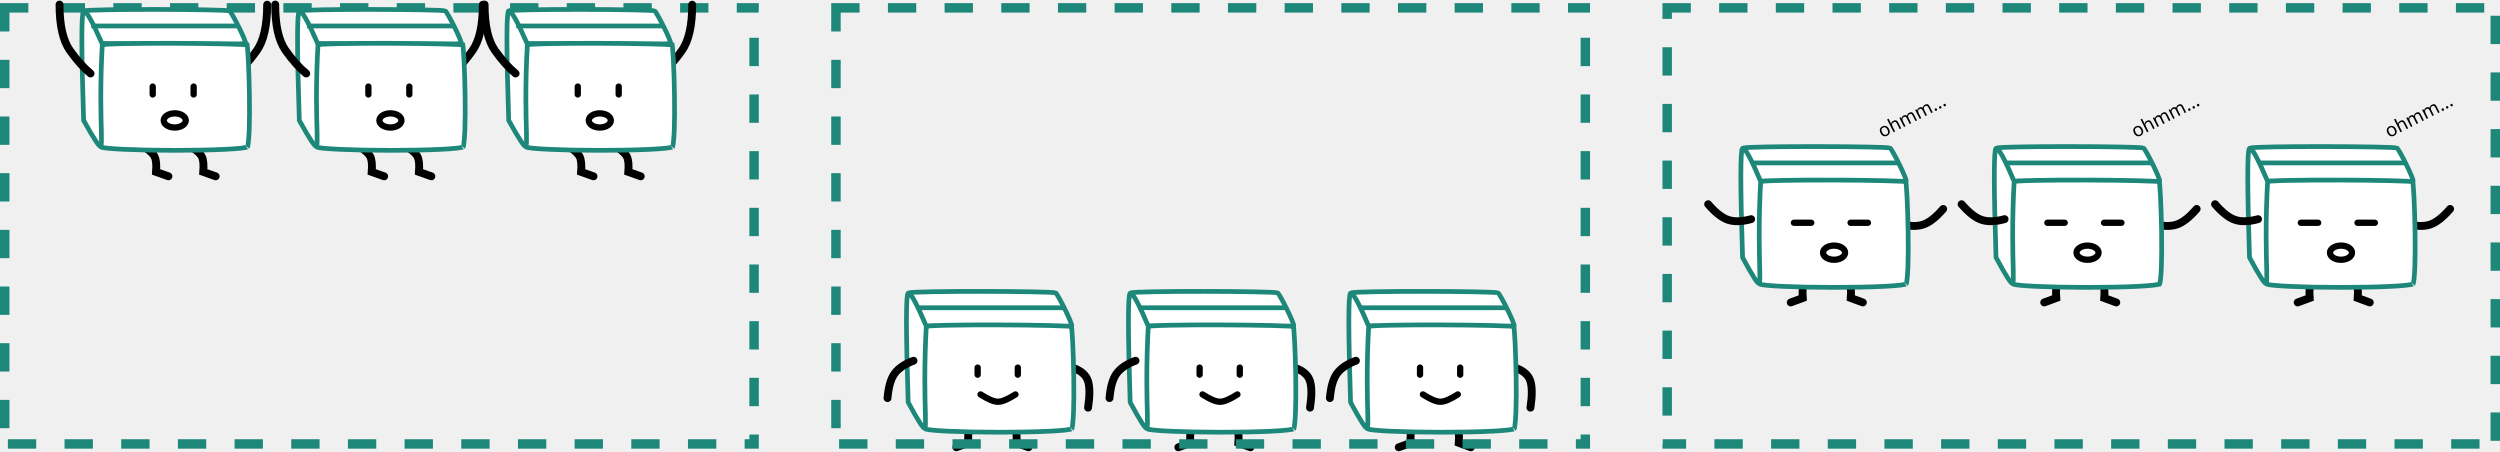
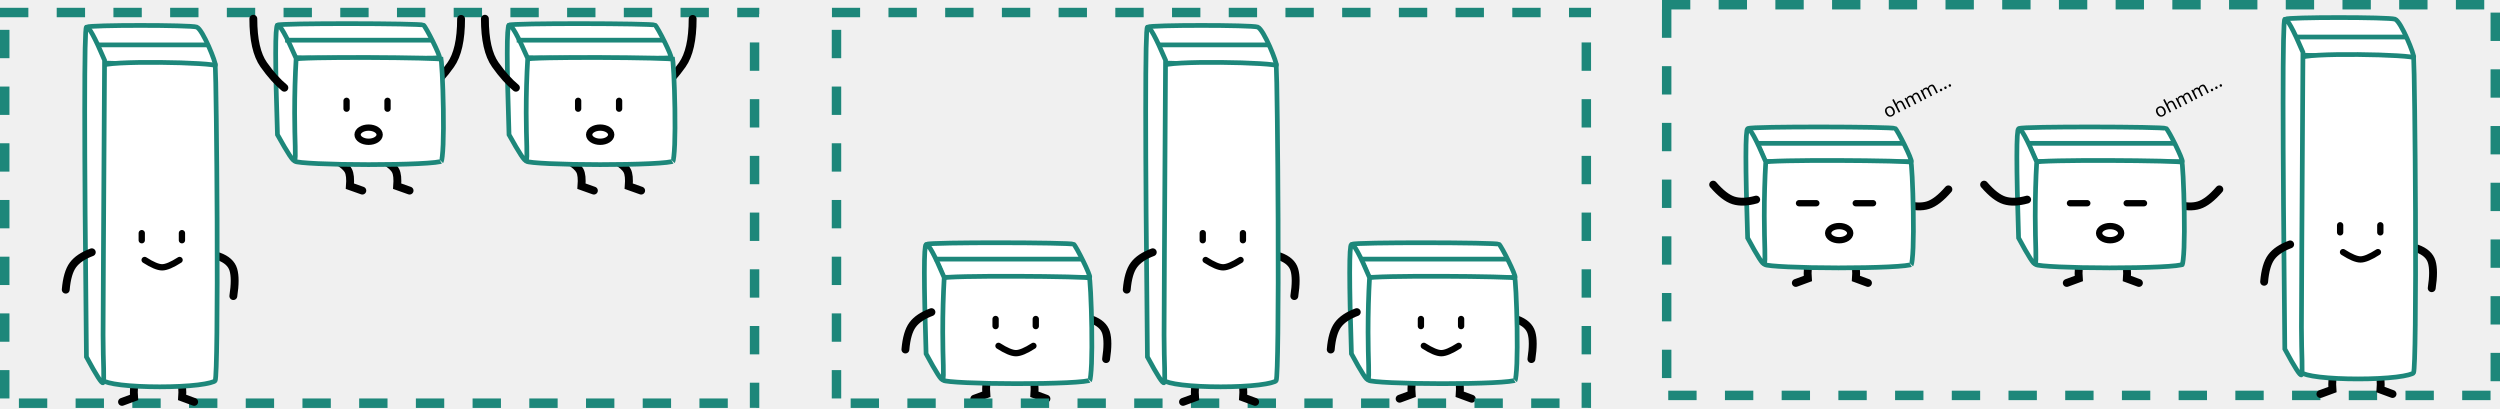
- <svg xmlns="http://www.w3.org/2000/svg" xmlns:xlink="http://www.w3.org/1999/xlink" viewBox="0 0 1588 287">
+ <svg xmlns="http://www.w3.org/2000/svg" xmlns:xlink="http://www.w3.org/1999/xlink" viewBox="0 0 1587 259">
  <defs>
-     <path id="a" d="M1056 0h532v283h-532V0z" />
-     <mask id="d" width="532" height="283" x="0" y="0" fill="#fff">
+     <path id="a" d="M1055 0h532v254h-532V0z" />
+     <mask id="d" width="532" height="254" x="0" y="0" fill="#fff">
      <use xlink:href="#a" />
    </mask>
-     <path id="b" d="M0 0h482v283H0V0z" />
-     <mask id="e" width="482" height="283" x="0" y="0" fill="#fff">
+     <path id="b" d="M0 4.945h482v254H0v-254z" />
+     <mask id="e" width="482" height="254" x="0" y="0" fill="#fff">
      <use xlink:href="#b" />
    </mask>
-     <path id="c" d="M528 0h482v283H528V0z" />
-     <mask id="f" width="482" height="283" x="0" y="0" fill="#fff">
+     <path id="c" d="M528 4.945h482v254H528v-254z" />
+     <mask id="f" width="482" height="254" x="0" y="0" fill="#fff">
      <use xlink:href="#c" />
    </mask>
  </defs>
-   <g fill="none" fill-rule="evenodd" transform="translate(0 2)">
+   <g fill="none" fill-rule="evenodd">
    <use stroke="#1D877A" stroke-dasharray="18" stroke-width="12" mask="url(#d)" xlink:href="#a" />
-     <g transform="translate(1085 56)">
+     <g transform="translate(1259.516 45.5)">
      <path fill="#FFF" stroke="#1D877A" stroke-linecap="square" stroke-width="3" d="M125.729 57.031c.823-.879-8.562-19.796-10.14-20.974-1.576-1.178-91.65-1.374-93.136 0-.72.666 2.684 5.223 5.506 10.143 3.004 5.235 4.552 10.831 5.21 10.831 1.278 0 91.737.879 92.56 0z" />
      <path stroke="#000" stroke-linecap="round" stroke-width="5" d="M68 114.98c-3.575 2.252-5.873 4.372-6.895 6.36-1.021 1.988-1.35 5.306-.986 9.955l-7.646 2.822M82.746 114.98c3.575 2.252 5.873 4.372 6.895 6.36 1.021 1.988 1.35 5.306.986 9.955l7.646 2.822M122 84.202c5.66 1.58 10.454 1.755 14.382.524 3.927-1.231 8.24-4.569 12.938-10.013" />
      <path fill="#FFF" stroke="#1D877A" stroke-width="3" d="M125.77 122.497c.357-.363.887-4.587 1.131-10.772.236-5.97.276-13.897.14-22.649-.122-7.87-.382-15.968-.707-22.294-.159-3.076-.327-5.618-.492-7.424a38.38 38.38 0 0 0-.224-1.99c-.074-.006-.145-.017-.182-.02a67.407 67.407 0 0 0-3.038-.21c-2.563-.134-6.2-.258-10.698-.366-8.762-.21-20.392-.353-32.115-.394-12.285-.043-23.74.028-32.234.21-4.578.1-8.241.23-10.836.388-1.34.082-2.384.172-3.111.266-.354.047-.732.138-.5-.097.167-.168.1.029.043.295-.107.507-.219 1.231-.33 2.15-.223 1.83-.441 4.385-.64 7.485-.4 6.237-.698 14.297-.819 22.245-.13 8.614-.046 16.52.267 22.477.321 6.112.965 10.249 1.39 10.612 1.337 1.144 22.427 2.139 46.755 2.139 11.734 0 23.015-.219 31.519-.623 4.47-.213 8.1-.473 10.716-.773 1.335-.153 2.392-.315 3.147-.482.551-.122.893-.25.819-.173z" />
      <path stroke="#000" stroke-linecap="round" stroke-width="4" d="M54.5 83.5h11M90.5 83.5h11" />
      <path fill="#FFF" stroke="#1D877A" stroke-linecap="square" stroke-width="3" d="M21.879 36.229c-1.456.626-1.456 23.736 0 69.328 6.395 11.86 9.918 17.316 10.568 16.366.976-1.423 0-12.136 0-30.174 0-12.025.315-23.541.944-34.548-6.218-14.608-10.056-21.598-11.512-20.972z" />
      <path stroke="#1D877A" stroke-linecap="square" stroke-width="3" d="M28.844 45.487h90.089" />
      <path stroke="#000" stroke-linecap="round" stroke-width="5" d="M27.32 81.202c-5.66 1.58-10.454 1.755-14.382.524C9.011 80.495 4.698 77.157 0 71.713" />
      <ellipse cx="80" cy="102.5" fill="#FFF" stroke="#000" stroke-width="4" rx="7" ry="4.5" />
      <text fill="#000" font-family="SpaceText-Regular, Space Text" font-size="12" transform="rotate(-27 127.116 16.216)">
        <tspan x="106.116" y="20.716">ohmm…</tspan>
      </text>
    </g>
-     <g transform="translate(1246 56)">
-       <path fill="#FFF" stroke="#1D877A" stroke-linecap="square" stroke-width="3" d="M125.729 57.031c.823-.879-8.562-19.796-10.14-20.974-1.576-1.178-91.65-1.374-93.136 0-.72.666 2.684 5.223 5.506 10.143 3.004 5.235 4.552 10.831 5.21 10.831 1.278 0 91.737.879 92.56 0z" />
-       <path stroke="#000" stroke-linecap="round" stroke-width="5" d="M68 114.98c-3.575 2.252-5.873 4.372-6.895 6.36-1.021 1.988-1.35 5.306-.986 9.955l-7.646 2.822M82.746 114.98c3.575 2.252 5.873 4.372 6.895 6.36 1.021 1.988 1.35 5.306.986 9.955l7.646 2.822M122 84.202c5.66 1.58 10.454 1.755 14.382.524 3.927-1.231 8.24-4.569 12.938-10.013" />
-       <path fill="#FFF" stroke="#1D877A" stroke-width="3" d="M125.77 122.497c.357-.363.887-4.587 1.131-10.772.236-5.97.276-13.897.14-22.649-.122-7.87-.382-15.968-.707-22.294-.159-3.076-.327-5.618-.492-7.424a38.38 38.38 0 0 0-.224-1.99c-.074-.006-.145-.017-.182-.02a67.407 67.407 0 0 0-3.038-.21c-2.563-.134-6.2-.258-10.698-.366-8.762-.21-20.392-.353-32.115-.394-12.285-.043-23.74.028-32.234.21-4.578.1-8.241.23-10.836.388-1.34.082-2.384.172-3.111.266-.354.047-.732.138-.5-.097.167-.168.1.029.043.295-.107.507-.219 1.231-.33 2.15-.223 1.83-.441 4.385-.64 7.485-.4 6.237-.698 14.297-.819 22.245-.13 8.614-.046 16.52.267 22.477.321 6.112.965 10.249 1.39 10.612 1.337 1.144 22.427 2.139 46.755 2.139 11.734 0 23.015-.219 31.519-.623 4.47-.213 8.1-.473 10.716-.773 1.335-.153 2.392-.315 3.147-.482.551-.122.893-.25.819-.173z" />
-       <path stroke="#000" stroke-linecap="round" stroke-width="4" d="M54.5 83.5h11M90.5 83.5h11" />
-       <path fill="#FFF" stroke="#1D877A" stroke-linecap="square" stroke-width="3" d="M21.879 36.229c-1.456.626-1.456 23.736 0 69.328 6.395 11.86 9.918 17.316 10.568 16.366.976-1.423 0-12.136 0-30.174 0-12.025.315-23.541.944-34.548-6.218-14.608-10.056-21.598-11.512-20.972z" />
-       <path stroke="#1D877A" stroke-linecap="square" stroke-width="3" d="M28.844 45.487h90.089" />
-       <path stroke="#000" stroke-linecap="round" stroke-width="5" d="M27.32 81.202c-5.66 1.58-10.454 1.755-14.382.524C9.011 80.495 4.698 77.157 0 71.713" />
-       <ellipse cx="80" cy="102.5" fill="#FFF" stroke="#000" stroke-width="4" rx="7" ry="4.5" />
-       <text fill="#000" font-family="SpaceText-Regular, Space Text" font-size="12" transform="rotate(-27 127.116 16.216)">
-         <tspan x="106.116" y="20.716">ohmm…</tspan>
-       </text>
-     </g>
-     <g transform="translate(1407 56)">
+     <g transform="translate(1087.516 45.5)">
      <path fill="#FFF" stroke="#1D877A" stroke-linecap="square" stroke-width="3" d="M125.729 57.031c.823-.879-8.562-19.796-10.14-20.974-1.576-1.178-91.65-1.374-93.136 0-.72.666 2.684 5.223 5.506 10.143 3.004 5.235 4.552 10.831 5.21 10.831 1.278 0 91.737.879 92.56 0z" />
      <path stroke="#000" stroke-linecap="round" stroke-width="5" d="M68 114.98c-3.575 2.252-5.873 4.372-6.895 6.36-1.021 1.988-1.35 5.306-.986 9.955l-7.646 2.822M82.746 114.98c3.575 2.252 5.873 4.372 6.895 6.36 1.021 1.988 1.35 5.306.986 9.955l7.646 2.822M122 84.202c5.66 1.58 10.454 1.755 14.382.524 3.927-1.231 8.24-4.569 12.938-10.013" />
      <path fill="#FFF" stroke="#1D877A" stroke-width="3" d="M125.77 122.497c.357-.363.887-4.587 1.131-10.772.236-5.97.276-13.897.14-22.649-.122-7.87-.382-15.968-.707-22.294-.159-3.076-.327-5.618-.492-7.424a38.38 38.38 0 0 0-.224-1.99c-.074-.006-.145-.017-.182-.02a67.407 67.407 0 0 0-3.038-.21c-2.563-.134-6.2-.258-10.698-.366-8.762-.21-20.392-.353-32.115-.394-12.285-.043-23.74.028-32.234.21-4.578.1-8.241.23-10.836.388-1.34.082-2.384.172-3.111.266-.354.047-.732.138-.5-.097.167-.168.1.029.043.295-.107.507-.219 1.231-.33 2.15-.223 1.83-.441 4.385-.64 7.485-.4 6.237-.698 14.297-.819 22.245-.13 8.614-.046 16.52.267 22.477.321 6.112.965 10.249 1.39 10.612 1.337 1.144 22.427 2.139 46.755 2.139 11.734 0 23.015-.219 31.519-.623 4.47-.213 8.1-.473 10.716-.773 1.335-.153 2.392-.315 3.147-.482.551-.122.893-.25.819-.173z" />
      <path stroke="#000" stroke-linecap="round" stroke-width="4" d="M54.5 83.5h11M90.5 83.5h11" />
      <path fill="#FFF" stroke="#1D877A" stroke-linecap="square" stroke-width="3" d="M21.879 36.229c-1.456.626-1.456 23.736 0 69.328 6.395 11.86 9.918 17.316 10.568 16.366.976-1.423 0-12.136 0-30.174 0-12.025.315-23.541.944-34.548-6.218-14.608-10.056-21.598-11.512-20.972z" />
      <path stroke="#1D877A" stroke-linecap="square" stroke-width="3" d="M28.844 45.487h90.089" />
      <path stroke="#000" stroke-linecap="round" stroke-width="5" d="M27.32 81.202c-5.66 1.58-10.454 1.755-14.382.524C9.011 80.495 4.698 77.157 0 71.713" />
      <ellipse cx="80" cy="102.5" fill="#FFF" stroke="#000" stroke-width="4" rx="7" ry="4.5" />
      <text fill="#000" font-family="SpaceText-Regular, Space Text" font-size="12" transform="rotate(-27 127.116 16.216)">
        <tspan x="106.116" y="20.716">ohmm…</tspan>
      </text>
    </g>
    <use stroke="#1D877A" stroke-dasharray="18" stroke-width="12" mask="url(#e)" xlink:href="#b" />
-     <g transform="translate(307)">
+     <g transform="translate(307 11)">
      <path fill="#FFF" stroke="#1D877A" stroke-linecap="square" stroke-width="3" d="M118.95 25.615c.818-.866-8.528-19.509-10.099-20.67-1.57-1.162-91.274-1.355-92.754 0-.717.656 2.673 5.147 5.484 9.996 2.99 5.16 4.533 10.674 5.189 10.674 1.272 0 91.36.866 92.18 0z" />
      <path stroke="#000" stroke-linecap="round" stroke-width="5" d="M84 91c3.683 2.235 6.052 4.34 7.104 6.314 1.053 1.974 1.392 5.269 1.017 9.884L100 110M54 91c3.683 2.235 6.052 4.34 7.104 6.314 1.053 1.974 1.392 5.269 1.017 9.884L70 110M113 44.799c4.34-3.557 8.704-8.432 13.096-14.625 4.391-6.193 6.59-15.917 6.597-29.174" />
      <path fill="#FFF" stroke="#1D877A" stroke-width="3" d="M120.154 91.454c.354-.36.884-4.573 1.129-10.74.235-5.955.275-13.861.14-22.591-.122-7.85-.383-15.928-.708-22.237-.158-3.068-.326-5.603-.492-7.405-.076-.833-.151-1.5-.223-1.982-.073-.005-.145-.016-.182-.02a67.553 67.553 0 0 0-3.038-.21c-2.561-.133-6.199-.256-10.695-.364-8.76-.21-20.388-.352-32.11-.393-12.282-.043-23.734.028-32.227.21-4.577.099-8.24.228-10.834.387-1.34.082-2.384.17-3.11.265-.354.046-.733.138-.5-.096.167-.169.1.027.044.292a26.436 26.436 0 0 0-.33 2.142c-.224 1.827-.441 4.375-.64 7.467-.4 6.22-.698 14.26-.819 22.187-.13 8.592-.046 16.478.267 22.419.321 6.095.965 10.22 1.388 10.582 1.337 1.141 22.423 2.133 46.747 2.133 11.731 0 23.01-.218 31.513-.621 4.469-.213 8.099-.472 10.714-.771 1.335-.153 2.392-.315 3.146-.481.552-.122.894-.249.82-.173z" />
      <path stroke="#000" stroke-linecap="round" stroke-width="4" d="M60 53v5M86 53v5" />
      <path fill="#FFF" stroke="#1D877A" stroke-linecap="square" stroke-width="3" d="M16.127 5.039c-1.503.627-1.503 23.78 0 69.458 6.595 11.882 10.229 17.348 10.9 16.397 1.007-1.426 0-12.16 0-30.23 0-12.048.324-23.586.973-34.614C21.587 11.415 17.629 4.41 16.127 5.039z" />
      <path stroke="#1D877A" stroke-linecap="square" stroke-width="3" d="M22.5 14.5h90.089" />
      <path stroke="#000" stroke-linecap="round" stroke-width="5" d="M20.508 44.693c-4.34-3.557-8.705-8.432-13.096-14.625C3.021 23.876.822 14.151.814.895" />
      <ellipse cx="74" cy="74.5" fill="#FFF" stroke="#000" stroke-width="4" rx="7" ry="4.5" />
    </g>
-     <g transform="translate(174)">
+     <g transform="translate(160 11)">
      <path fill="#FFF" stroke="#1D877A" stroke-linecap="square" stroke-width="3" d="M118.95 25.615c.818-.866-8.528-19.509-10.099-20.67-1.57-1.162-91.274-1.355-92.754 0-.717.656 2.673 5.147 5.484 9.996 2.99 5.16 4.533 10.674 5.189 10.674 1.272 0 91.36.866 92.18 0z" />
      <path stroke="#000" stroke-linecap="round" stroke-width="5" d="M84 91c3.683 2.235 6.052 4.34 7.104 6.314 1.053 1.974 1.392 5.269 1.017 9.884L100 110M54 91c3.683 2.235 6.052 4.34 7.104 6.314 1.053 1.974 1.392 5.269 1.017 9.884L70 110M113 44.799c4.34-3.557 8.704-8.432 13.096-14.625 4.391-6.193 6.59-15.917 6.597-29.174" />
      <path fill="#FFF" stroke="#1D877A" stroke-width="3" d="M120.154 91.454c.354-.36.884-4.573 1.129-10.74.235-5.955.275-13.861.14-22.591-.122-7.85-.383-15.928-.708-22.237-.158-3.068-.326-5.603-.492-7.405-.076-.833-.151-1.5-.223-1.982-.073-.005-.145-.016-.182-.02a67.553 67.553 0 0 0-3.038-.21c-2.561-.133-6.199-.256-10.695-.364-8.76-.21-20.388-.352-32.11-.393-12.282-.043-23.734.028-32.227.21-4.577.099-8.24.228-10.834.387-1.34.082-2.384.17-3.11.265-.354.046-.733.138-.5-.096.167-.169.1.027.044.292a26.436 26.436 0 0 0-.33 2.142c-.224 1.827-.441 4.375-.64 7.467-.4 6.22-.698 14.26-.819 22.187-.13 8.592-.046 16.478.267 22.419.321 6.095.965 10.22 1.388 10.582 1.337 1.141 22.423 2.133 46.747 2.133 11.731 0 23.01-.218 31.513-.621 4.469-.213 8.099-.472 10.714-.771 1.335-.153 2.392-.315 3.146-.481.552-.122.894-.249.82-.173z" />
      <path stroke="#000" stroke-linecap="round" stroke-width="4" d="M60 53v5M86 53v5" />
      <path fill="#FFF" stroke="#1D877A" stroke-linecap="square" stroke-width="3" d="M16.127 5.039c-1.503.627-1.503 23.78 0 69.458 6.595 11.882 10.229 17.348 10.9 16.397 1.007-1.426 0-12.16 0-30.23 0-12.048.324-23.586.973-34.614C21.587 11.415 17.629 4.41 16.127 5.039z" />
      <path stroke="#1D877A" stroke-linecap="square" stroke-width="3" d="M22.5 14.5h90.089" />
      <path stroke="#000" stroke-linecap="round" stroke-width="5" d="M20.508 44.693c-4.34-3.557-8.705-8.432-13.096-14.625C3.021 23.876.822 14.151.814.895" />
      <ellipse cx="74" cy="74.5" fill="#FFF" stroke="#000" stroke-width="4" rx="7" ry="4.5" />
    </g>
-     <g transform="translate(37)">
-       <path fill="#FFF" stroke="#1D877A" stroke-linecap="square" stroke-width="3" d="M118.95 25.615c.818-.866-8.528-19.509-10.099-20.67-1.57-1.162-91.274-1.355-92.754 0-.717.656 2.673 5.147 5.484 9.996 2.99 5.16 4.533 10.674 5.189 10.674 1.272 0 91.36.866 92.18 0z" />
-       <path stroke="#000" stroke-linecap="round" stroke-width="5" d="M84 91c3.683 2.235 6.052 4.34 7.104 6.314 1.053 1.974 1.392 5.269 1.017 9.884L100 110M54 91c3.683 2.235 6.052 4.34 7.104 6.314 1.053 1.974 1.392 5.269 1.017 9.884L70 110M113 44.799c4.34-3.557 8.704-8.432 13.096-14.625 4.391-6.193 6.59-15.917 6.597-29.174" />
-       <path fill="#FFF" stroke="#1D877A" stroke-width="3" d="M120.154 91.454c.354-.36.884-4.573 1.129-10.74.235-5.955.275-13.861.14-22.591-.122-7.85-.383-15.928-.708-22.237-.158-3.068-.326-5.603-.492-7.405-.076-.833-.151-1.5-.223-1.982-.073-.005-.145-.016-.182-.02a67.553 67.553 0 0 0-3.038-.21c-2.561-.133-6.199-.256-10.695-.364-8.76-.21-20.388-.352-32.11-.393-12.282-.043-23.734.028-32.227.21-4.577.099-8.24.228-10.834.387-1.34.082-2.384.17-3.11.265-.354.046-.733.138-.5-.096.167-.169.1.027.044.292a26.436 26.436 0 0 0-.33 2.142c-.224 1.827-.441 4.375-.64 7.467-.4 6.22-.698 14.26-.819 22.187-.13 8.592-.046 16.478.267 22.419.321 6.095.965 10.22 1.388 10.582 1.337 1.141 22.423 2.133 46.747 2.133 11.731 0 23.01-.218 31.513-.621 4.469-.213 8.099-.472 10.714-.771 1.335-.153 2.392-.315 3.146-.481.552-.122.894-.249.82-.173z" />
-       <path stroke="#000" stroke-linecap="round" stroke-width="4" d="M60 53v5M86 53v5" />
-       <path fill="#FFF" stroke="#1D877A" stroke-linecap="square" stroke-width="3" d="M16.127 5.039c-1.503.627-1.503 23.78 0 69.458 6.595 11.882 10.229 17.348 10.9 16.397 1.007-1.426 0-12.16 0-30.23 0-12.048.324-23.586.973-34.614C21.587 11.415 17.629 4.41 16.127 5.039z" />
-       <path stroke="#1D877A" stroke-linecap="square" stroke-width="3" d="M22.5 14.5h90.089" />
-       <path stroke="#000" stroke-linecap="round" stroke-width="5" d="M20.508 44.693c-4.34-3.557-8.705-8.432-13.096-14.625C3.021 23.876.822 14.151.814.895" />
-       <ellipse cx="74" cy="74.5" fill="#FFF" stroke="#000" stroke-width="4" rx="7" ry="4.5" />
+     <path fill="#FFF" stroke="#1D877A" stroke-linecap="square" stroke-width="3" d="M961.729 176.031c.823-.879-8.562-19.796-10.14-20.974-1.576-1.178-91.65-1.374-93.136 0-.72.666 2.684 5.223 5.506 10.143 3.004 5.235 4.552 10.831 5.21 10.831 1.278 0 91.737.879 92.56 0z" />
+     <path stroke="#000" stroke-linecap="round" stroke-width="5" d="M962.84 202.75c5.062 1.837 8.16 4.644 9.295 8.42 1.134 3.776 1.134 9.368 0 16.777M904 233.98c-3.575 2.252-5.873 4.372-6.895 6.36-1.021 1.988-1.35 5.306-.986 9.955l-7.646 2.822M918.746 233.98c3.575 2.252 5.873 4.372 6.895 6.36 1.021 1.988 1.35 5.306.986 9.955l7.646 2.822" />
+     <path fill="#FFF" stroke="#1D877A" stroke-width="3" d="M961.618 176.368c-.074-.006-.145-.017-.182-.02a67.407 67.407 0 0 0-3.038-.21c-2.563-.134-6.2-.258-10.698-.366-8.762-.21-20.392-.353-32.115-.394-12.285-.043-23.74.028-32.234.21-4.578.1-8.241.23-10.836.388-1.34.082-2.384.172-3.111.266-.354.047-.732.138-.5-.097.167-.168.1.029.043.295-.107.507-.219 1.231-.33 2.15-.223 1.83-.441 4.385-.64 7.485-.4 6.237-.698 14.297-.819 22.245-.13 8.614-.046 16.52.267 22.477.321 6.112.965 10.249 1.39 10.612 1.337 1.144 22.427 2.139 46.755 2.139 11.734 0 23.015-.219 31.519-.623 4.47-.213 8.1-.473 10.716-.773 1.335-.153 2.392-.315 3.147-.482.552-.122.894-.25.819-.173.356-.362.886-4.586 1.13-10.772.236-5.97.276-13.897.14-22.649-.122-7.87-.382-15.968-.707-22.294-.159-3.076-.327-5.618-.492-7.424a38.38 38.38 0 0 0-.224-1.99z" />
+     <path stroke="#000" stroke-linecap="round" stroke-width="4" d="M903.84 219.549c4.818 3.097 8.513 4.646 11.085 4.646 2.571 0 6.266-1.549 11.085-4.646M902 202.5v4.5M927.51 202.5v4.5" />
+     <path fill="#FFF" stroke="#1D877A" stroke-linecap="square" stroke-width="3" d="M857.879 155.229c-1.456.626-1.456 23.736 0 69.328 6.395 11.86 9.918 17.316 10.568 16.366.976-1.423 0-12.136 0-30.174 0-12.025.315-23.541.944-34.548-6.218-14.608-10.056-21.598-11.512-20.972z" />
+     <path stroke="#1D877A" stroke-linecap="square" stroke-width="3" d="M864.844 164.487h90.089" />
+     <path stroke="#000" stroke-linecap="round" stroke-width="5" d="M861.28 198.138c-5.508 2.048-9.49 4.724-11.943 8.029-2.454 3.305-3.981 8.54-4.582 15.705" />
+     <g>
+       <path fill="#FFF" stroke="#1D877A" stroke-linecap="square" stroke-width="3" d="M691.729 176.031c.823-.879-8.562-19.796-10.14-20.974-1.576-1.178-91.65-1.374-93.136 0-.72.666 2.684 5.223 5.506 10.143 3.004 5.235 4.552 10.831 5.21 10.831 1.278 0 91.737.879 92.56 0z" />
+       <path stroke="#000" stroke-linecap="round" stroke-width="5" d="M692.84 202.75c5.062 1.837 8.16 4.644 9.295 8.42 1.134 3.776 1.134 9.368 0 16.777M634 233.98c-3.575 2.252-5.873 4.372-6.895 6.36-1.021 1.988-1.35 5.306-.986 9.955l-7.646 2.822M648.746 233.98c3.575 2.252 5.873 4.372 6.895 6.36 1.021 1.988 1.35 5.306.986 9.955l7.646 2.822" />
+       <path fill="#FFF" stroke="#1D877A" stroke-width="3" d="M691.618 176.368c-.074-.006-.145-.017-.182-.02a67.407 67.407 0 0 0-3.038-.21c-2.563-.134-6.2-.258-10.698-.366-8.762-.21-20.392-.353-32.115-.394-12.285-.043-23.74.028-32.234.21-4.578.1-8.241.23-10.836.388-1.34.082-2.384.172-3.111.266-.354.047-.732.138-.5-.097.167-.168.1.029.043.295-.107.507-.219 1.231-.33 2.15-.223 1.83-.441 4.385-.64 7.485-.4 6.237-.698 14.297-.819 22.245-.13 8.614-.046 16.52.267 22.477.321 6.112.965 10.249 1.39 10.612 1.337 1.144 22.427 2.139 46.755 2.139 11.734 0 23.015-.219 31.519-.623 4.47-.213 8.1-.473 10.716-.773 1.335-.153 2.392-.315 3.147-.482.552-.122.894-.25.819-.173.356-.362.886-4.586 1.13-10.772.236-5.97.276-13.897.14-22.649-.122-7.87-.382-15.968-.707-22.294-.159-3.076-.327-5.618-.492-7.424a38.38 38.38 0 0 0-.224-1.99z" />
+       <path stroke="#000" stroke-linecap="round" stroke-width="4" d="M633.84 219.549c4.818 3.097 8.513 4.646 11.085 4.646 2.571 0 6.266-1.549 11.085-4.646M632 202.5v4.5M657.51 202.5v4.5" />
+       <path fill="#FFF" stroke="#1D877A" stroke-linecap="square" stroke-width="3" d="M587.879 155.229c-1.456.626-1.456 23.736 0 69.328 6.395 11.86 9.918 17.316 10.568 16.366.976-1.423 0-12.136 0-30.174 0-12.025.315-23.541.944-34.548-6.218-14.608-10.056-21.598-11.512-20.972z" />
+       <path stroke="#1D877A" stroke-linecap="square" stroke-width="3" d="M594.844 164.487h90.089" />
+       <path stroke="#000" stroke-linecap="round" stroke-width="5" d="M591.28 198.138c-5.508 2.048-9.49 4.724-11.943 8.029-2.454 3.305-3.981 8.54-4.582 15.705" />
    </g>
-     <path fill="#FFF" stroke="#1D877A" stroke-linecap="square" stroke-width="3" d="M680.729 205.031c.823-.879-8.562-19.796-10.14-20.974-1.576-1.178-91.65-1.374-93.136 0-.72.666 2.684 5.223 5.506 10.143 3.004 5.235 4.552 10.831 5.21 10.831 1.278 0 91.737.879 92.56 0z" />
-     <path stroke="#000" stroke-linecap="round" stroke-width="5" d="M681.84 231.75c5.062 1.837 8.16 4.644 9.295 8.42 1.134 3.776 1.134 9.368 0 16.777M623 262.98c-3.575 2.252-5.873 4.372-6.895 6.36-1.021 1.988-1.35 5.306-.986 9.955l-7.646 2.822M637.746 262.98c3.575 2.252 5.873 4.372 6.895 6.36 1.021 1.988 1.35 5.306.986 9.955l7.646 2.822" />
-     <path fill="#FFF" stroke="#1D877A" stroke-width="3" d="M680.618 205.368c-.074-.006-.145-.017-.182-.02a67.407 67.407 0 0 0-3.038-.21c-2.563-.134-6.2-.258-10.698-.366-8.762-.21-20.392-.353-32.115-.394-12.285-.043-23.74.028-32.234.21-4.578.1-8.241.23-10.836.388-1.34.082-2.384.172-3.111.266-.354.047-.732.138-.5-.097.167-.168.1.029.043.295-.107.507-.219 1.231-.33 2.15-.223 1.83-.441 4.385-.64 7.485-.4 6.237-.698 14.297-.819 22.245-.13 8.614-.046 16.52.267 22.477.321 6.112.965 10.249 1.39 10.612 1.337 1.144 22.427 2.139 46.755 2.139 11.734 0 23.015-.219 31.519-.623 4.47-.213 8.1-.473 10.716-.773 1.335-.153 2.392-.315 3.147-.482.552-.122.894-.25.819-.173.356-.362.886-4.586 1.13-10.772.236-5.97.276-13.897.14-22.649-.122-7.87-.382-15.968-.707-22.294-.159-3.076-.327-5.618-.492-7.424a38.38 38.38 0 0 0-.224-1.99z" />
-     <path stroke="#000" stroke-linecap="round" stroke-width="4" d="M622.84 248.549c4.818 3.097 8.513 4.646 11.085 4.646 2.571 0 6.266-1.549 11.085-4.646M621 231.5v4.5M646.51 231.5v4.5" />
-     <path fill="#FFF" stroke="#1D877A" stroke-linecap="square" stroke-width="3" d="M576.879 184.229c-1.456.626-1.456 23.736 0 69.328 6.395 11.86 9.918 17.316 10.568 16.366.976-1.423 0-12.136 0-30.174 0-12.025.315-23.541.944-34.548-6.218-14.608-10.056-21.598-11.512-20.972z" />
-     <path stroke="#1D877A" stroke-linecap="square" stroke-width="3" d="M583.844 193.487h90.089" />
-     <path stroke="#000" stroke-linecap="round" stroke-width="5" d="M580.28 227.138c-5.508 2.048-9.49 4.724-11.943 8.029-2.454 3.305-3.981 8.54-4.582 15.705" />
+     <use stroke="#1D877A" stroke-dasharray="18" stroke-width="12" mask="url(#f)" xlink:href="#c" />
    <g>
-       <path fill="#FFF" stroke="#1D877A" stroke-linecap="square" stroke-width="3" d="M961.729 205.031c.823-.879-8.562-19.796-10.14-20.974-1.576-1.178-91.65-1.374-93.136 0-.72.666 2.684 5.223 5.506 10.143 3.004 5.235 4.552 10.831 5.21 10.831 1.278 0 91.737.879 92.56 0z" />
-       <path stroke="#000" stroke-linecap="round" stroke-width="5" d="M962.84 231.75c5.062 1.837 8.16 4.644 9.295 8.42 1.134 3.776 1.134 9.368 0 16.777M904 262.98c-3.575 2.252-5.873 4.372-6.895 6.36-1.021 1.988-1.35 5.306-.986 9.955l-7.646 2.822M918.746 262.98c3.575 2.252 5.873 4.372 6.895 6.36 1.021 1.988 1.35 5.306.986 9.955l7.646 2.822" />
-       <path fill="#FFF" stroke="#1D877A" stroke-width="3" d="M961.618 205.368c-.074-.006-.145-.017-.182-.02a67.407 67.407 0 0 0-3.038-.21c-2.563-.134-6.2-.258-10.698-.366-8.762-.21-20.392-.353-32.115-.394-12.285-.043-23.74.028-32.234.21-4.578.1-8.241.23-10.836.388-1.34.082-2.384.172-3.111.266-.354.047-.732.138-.5-.097.167-.168.1.029.043.295-.107.507-.219 1.231-.33 2.15-.223 1.83-.441 4.385-.64 7.485-.4 6.237-.698 14.297-.819 22.245-.13 8.614-.046 16.52.267 22.477.321 6.112.965 10.249 1.39 10.612 1.337 1.144 22.427 2.139 46.755 2.139 11.734 0 23.015-.219 31.519-.623 4.47-.213 8.1-.473 10.716-.773 1.335-.153 2.392-.315 3.147-.482.552-.122.894-.25.819-.173.356-.362.886-4.586 1.13-10.772.236-5.97.276-13.897.14-22.649-.122-7.87-.382-15.968-.707-22.294-.159-3.076-.327-5.618-.492-7.424a38.38 38.38 0 0 0-.224-1.99z" />
-       <path stroke="#000" stroke-linecap="round" stroke-width="4" d="M903.84 248.549c4.818 3.097 8.513 4.646 11.085 4.646 2.571 0 6.266-1.549 11.085-4.646M902 231.5v4.5M927.51 231.5v4.5" />
-       <path fill="#FFF" stroke="#1D877A" stroke-linecap="square" stroke-width="3" d="M857.879 184.229c-1.456.626-1.456 23.736 0 69.328 6.395 11.86 9.918 17.316 10.568 16.366.976-1.423 0-12.136 0-30.174 0-12.025.315-23.541.944-34.548-6.218-14.608-10.056-21.598-11.512-20.972z" />
-       <path stroke="#1D877A" stroke-linecap="square" stroke-width="3" d="M864.844 193.487h90.089" />
-       <path stroke="#000" stroke-linecap="round" stroke-width="5" d="M861.28 227.138c-5.508 2.048-9.49 4.724-11.943 8.029-2.454 3.305-3.981 8.54-4.582 15.705" />
+       <path stroke="#979797" stroke-linecap="square" stroke-width="3" d="M65.328 178l-9-20" />
+       <path fill="#FFF" stroke="#1D877A" stroke-linecap="square" stroke-width="3" d="M136.645 41.47c.822-.879-7.917-22.919-11.803-24.293-3.886-1.374-68.124-1.374-69.61 0-.72.666 2.889 7.103 5.712 12.023 3.003 5.235 4.551 10.831 5.21 10.831 1.277 0 69.668 2.317 70.49 1.439z" />
+       <path stroke="#000" stroke-linecap="round" stroke-width="5" d="M138.824 162.75c5.063 1.837 8.161 4.644 9.295 8.42 1.134 3.776 1.134 9.368 0 16.777M92.984 235.98c-3.574 2.252-5.872 4.372-6.894 6.36-1.022 1.988-1.35 5.306-.987 9.955l-7.646 2.822M107.73 235.98c3.575 2.252 5.873 4.372 6.895 6.36 1.022 1.988 1.35 5.306.987 9.955l7.646 2.822" />
+       <path fill="#FFF" stroke="#1D877A" stroke-width="3" d="M65.69 41.128c-.601 2.875-1.37 50.142-1.56 99.183-.22 56.488.355 98.649 1.552 101.227.376.81 4.643 2.017 11.245 2.8 6.608.785 15.35 1.21 24.413 1.21 9.062 0 17.772-.425 24.322-1.21 6.483-.775 10.655-1.98 10.942-2.715 1.017-2.602 1.446-44.25 1.217-101.79-.182-45.766-.788-93.171-1.164-98.359-.5-.127-1.255-.258-2.236-.387-1.959-.257-4.759-.497-8.225-.707-6.776-.41-15.778-.687-24.854-.767-9.508-.083-18.371.055-24.934.41-3.52.191-6.33.442-8.303.746-.99.153-1.75.317-2.253.482-.155.05-.224.081-.199-.035zm-.037.088c.009-.042.03-.103.064-.188a.656.656 0 0 0-.027.1z" />
+       <path stroke="#000" stroke-linecap="round" stroke-width="4" d="M91.824 165.049c4.819 3.097 8.513 4.646 11.085 4.646 2.572 0 6.267-1.549 11.085-4.646M89.984 148v4.5M115.494 148v4.5" />
+       <path fill="#FFF" stroke="#1D877A" stroke-linecap="square" stroke-width="3" d="M54.863 17.229c-1.456.626-1.456 70.402 0 209.328 6.395 11.86 9.918 17.316 10.569 16.366.976-1.423 0-12.136 0-30.174 0-12.025.314-70.208.943-174.548-6.218-14.608-10.055-21.598-11.512-20.972z" />
+       <path stroke="#1D877A" stroke-linecap="square" stroke-width="3" d="M64.052 28.5h67.103" />
+       <path stroke="#000" stroke-linecap="round" stroke-width="5" d="M58.265 160.138c-5.509 2.048-9.49 4.724-11.944 8.029-2.453 3.305-3.98 8.54-4.582 15.705" />
    </g>
    <g>
-       <path fill="#FFF" stroke="#1D877A" stroke-linecap="square" stroke-width="3" d="M821.729 205.031c.823-.879-8.562-19.796-10.14-20.974-1.576-1.178-91.65-1.374-93.136 0-.72.666 2.684 5.223 5.506 10.143 3.004 5.235 4.552 10.831 5.21 10.831 1.278 0 91.737.879 92.56 0z" />
-       <path stroke="#000" stroke-linecap="round" stroke-width="5" d="M822.84 231.75c5.062 1.837 8.16 4.644 9.295 8.42 1.134 3.776 1.134 9.368 0 16.777M764 262.98c-3.575 2.252-5.873 4.372-6.895 6.36-1.021 1.988-1.35 5.306-.986 9.955l-7.646 2.822M778.746 262.98c3.575 2.252 5.873 4.372 6.895 6.36 1.021 1.988 1.35 5.306.986 9.955l7.646 2.822" />
-       <path fill="#FFF" stroke="#1D877A" stroke-width="3" d="M821.618 205.368c-.074-.006-.145-.017-.182-.02a67.407 67.407 0 0 0-3.038-.21c-2.563-.134-6.2-.258-10.698-.366-8.762-.21-20.392-.353-32.115-.394-12.285-.043-23.74.028-32.234.21-4.578.1-8.241.23-10.836.388-1.34.082-2.384.172-3.111.266-.354.047-.732.138-.5-.097.167-.168.1.029.043.295-.107.507-.219 1.231-.33 2.15-.223 1.83-.441 4.385-.64 7.485-.4 6.237-.698 14.297-.819 22.245-.13 8.614-.046 16.52.267 22.477.321 6.112.965 10.249 1.39 10.612 1.337 1.144 22.427 2.139 46.755 2.139 11.734 0 23.015-.219 31.519-.623 4.47-.213 8.1-.473 10.716-.773 1.335-.153 2.392-.315 3.147-.482.552-.122.894-.25.819-.173.356-.362.886-4.586 1.13-10.772.236-5.97.276-13.897.14-22.649-.122-7.87-.382-15.968-.707-22.294-.159-3.076-.327-5.618-.492-7.424a38.38 38.38 0 0 0-.224-1.99z" />
-       <path stroke="#000" stroke-linecap="round" stroke-width="4" d="M763.84 248.549c4.818 3.097 8.513 4.646 11.085 4.646 2.571 0 6.266-1.549 11.085-4.646M762 231.5v4.5M787.51 231.5v4.5" />
-       <path fill="#FFF" stroke="#1D877A" stroke-linecap="square" stroke-width="3" d="M717.879 184.229c-1.456.626-1.456 23.736 0 69.328 6.395 11.86 9.918 17.316 10.568 16.366.976-1.423 0-12.136 0-30.174 0-12.025.315-23.541.944-34.548-6.218-14.608-10.056-21.598-11.512-20.972z" />
-       <path stroke="#1D877A" stroke-linecap="square" stroke-width="3" d="M724.844 193.487h90.089" />
-       <path stroke="#000" stroke-linecap="round" stroke-width="5" d="M721.28 227.138c-5.508 2.048-9.49 4.724-11.943 8.029-2.454 3.305-3.981 8.54-4.582 15.705" />
+       <path stroke="#979797" stroke-linecap="square" stroke-width="3" d="M738.844 178l-9-20" />
+       <path fill="#FFF" stroke="#1D877A" stroke-linecap="square" stroke-width="3" d="M810.16 41.47c.823-.879-7.917-22.919-11.803-24.293-3.885-1.374-68.123-1.374-69.609 0-.72.666 2.889 7.103 5.711 12.023 3.004 5.235 4.552 10.831 5.21 10.831 1.278 0 69.669 2.317 70.491 1.439z" />
+       <path stroke="#000" stroke-linecap="round" stroke-width="5" d="M812.34 162.75c5.062 1.837 8.16 4.644 9.295 8.42 1.134 3.776 1.134 9.368 0 16.777M766.5 235.98c-3.575 2.252-5.873 4.372-6.895 6.36-1.021 1.988-1.35 5.306-.986 9.955l-7.646 2.822M781.246 235.98c3.575 2.252 5.873 4.372 6.895 6.36 1.021 1.988 1.35 5.306.986 9.955l7.646 2.822" />
+       <path fill="#FFF" stroke="#1D877A" stroke-width="3" d="M810.172 41.474c-.5-.127-1.254-.258-2.235-.387-1.96-.257-4.759-.497-8.225-.707-6.776-.41-15.779-.687-24.854-.767-9.508-.083-18.372.055-24.935.41-3.52.191-6.33.442-8.303.746-.989.153-1.75.317-2.253.482-.21.069-.262.101-.134-.223-.605 1.534-1.395 49.494-1.588 99.283-.22 56.488.356 98.649 1.553 101.227.376.81 4.642 2.017 11.244 2.8 6.609.785 15.35 1.21 24.413 1.21 9.062 0 17.772-.425 24.323-1.21 6.482-.775 10.654-1.98 10.942-2.715 1.017-2.602 1.445-44.25 1.216-101.79-.182-45.766-.787-93.171-1.164-98.359z" />
+       <path stroke="#000" stroke-linecap="round" stroke-width="4" d="M765.34 165.049c4.818 3.097 8.513 4.646 11.085 4.646 2.571 0 6.266-1.549 11.085-4.646M763.5 148v4.5M789.01 148v4.5" />
+       <path fill="#FFF" stroke="#1D877A" stroke-linecap="square" stroke-width="3" d="M728.379 17.229c-1.456.626-1.456 70.402 0 209.328 6.395 11.86 9.918 17.316 10.568 16.366.976-1.423 0-12.136 0-30.174 0-12.025.315-70.208.944-174.548-6.218-14.608-10.056-21.598-11.512-20.972z" />
+       <path stroke="#1D877A" stroke-linecap="square" stroke-width="3" d="M737.568 28.5h67.103" />
+       <path stroke="#000" stroke-linecap="round" stroke-width="5" d="M731.78 160.138c-5.508 2.048-9.49 4.724-11.943 8.029-2.454 3.305-3.981 8.54-4.582 15.705" />
    </g>
-     <use stroke="#1D877A" stroke-dasharray="18" stroke-width="12" mask="url(#f)" xlink:href="#c" />
+     <g>
+       <path stroke="#979797" stroke-linecap="square" stroke-width="3" d="M1460.86 173l-9-20" />
+       <path fill="#FFF" stroke="#1D877A" stroke-linecap="square" stroke-width="3" d="M1532.176 36.47c.822-.879-7.917-22.919-11.803-24.293-3.886-1.374-68.123-1.374-69.61 0-.72.666 2.89 7.103 5.712 12.023 3.003 5.235 4.552 10.831 5.21 10.831 1.277 0 69.668 2.317 70.49 1.439z" />
+       <path stroke="#000" stroke-linecap="round" stroke-width="5" d="M1534.355 157.75c5.063 1.837 8.161 4.644 9.295 8.42 1.135 3.776 1.135 9.368 0 16.777M1488.516 230.98c-3.575 2.252-5.873 4.372-6.895 6.36-1.022 1.988-1.35 5.306-.987 9.955l-7.646 2.822M1503.262 230.98c3.574 2.252 5.873 4.372 6.894 6.36 1.022 1.988 1.35 5.306.987 9.955l7.646 2.822" />
+       <path fill="#FFF" stroke="#1D877A" stroke-width="3" d="M1532.188 36.474c-.5-.127-1.255-.258-2.236-.387-1.959-.257-4.758-.497-8.224-.707-6.776-.41-15.78-.687-24.855-.767-9.508-.083-18.37.055-24.934.41-3.52.191-6.33.442-8.303.746-.989.153-1.75.317-2.253.482-.21.069-.263.101-.135-.223-.605 1.534-1.394 49.494-1.587 99.283-.22 56.488.356 98.649 1.552 101.227.376.81 4.643 2.017 11.245 2.8 6.609.785 15.35 1.21 24.413 1.21 9.062 0 17.772-.425 24.322-1.21 6.483-.775 10.655-1.98 10.942-2.715 1.018-2.602 1.446-44.25 1.217-101.79-.182-45.766-.788-93.171-1.164-98.359z" />
+       <path stroke="#000" stroke-linecap="round" stroke-width="4" d="M1487.355 160.049c4.819 3.097 8.514 4.646 11.085 4.646 2.572 0 6.267-1.549 11.085-4.646M1485.516 143v4.5M1511.025 143v4.5" />
+       <path fill="#FFF" stroke="#1D877A" stroke-linecap="square" stroke-width="3" d="M1450.395 12.229c-1.457.626-1.457 70.402 0 209.328 6.394 11.86 9.917 17.316 10.568 16.366.976-1.423 0-12.136 0-30.174 0-12.025.314-70.208.943-174.548-6.218-14.608-10.055-21.598-11.511-20.972z" />
+       <path stroke="#1D877A" stroke-linecap="square" stroke-width="3" d="M1459.583 23.5h67.104" />
+       <path stroke="#000" stroke-linecap="round" stroke-width="5" d="M1453.796 155.138c-5.509 2.048-9.49 4.724-11.943 8.029-2.454 3.305-3.982 8.54-4.582 15.705" />
+     </g>
  </g>
</svg>
